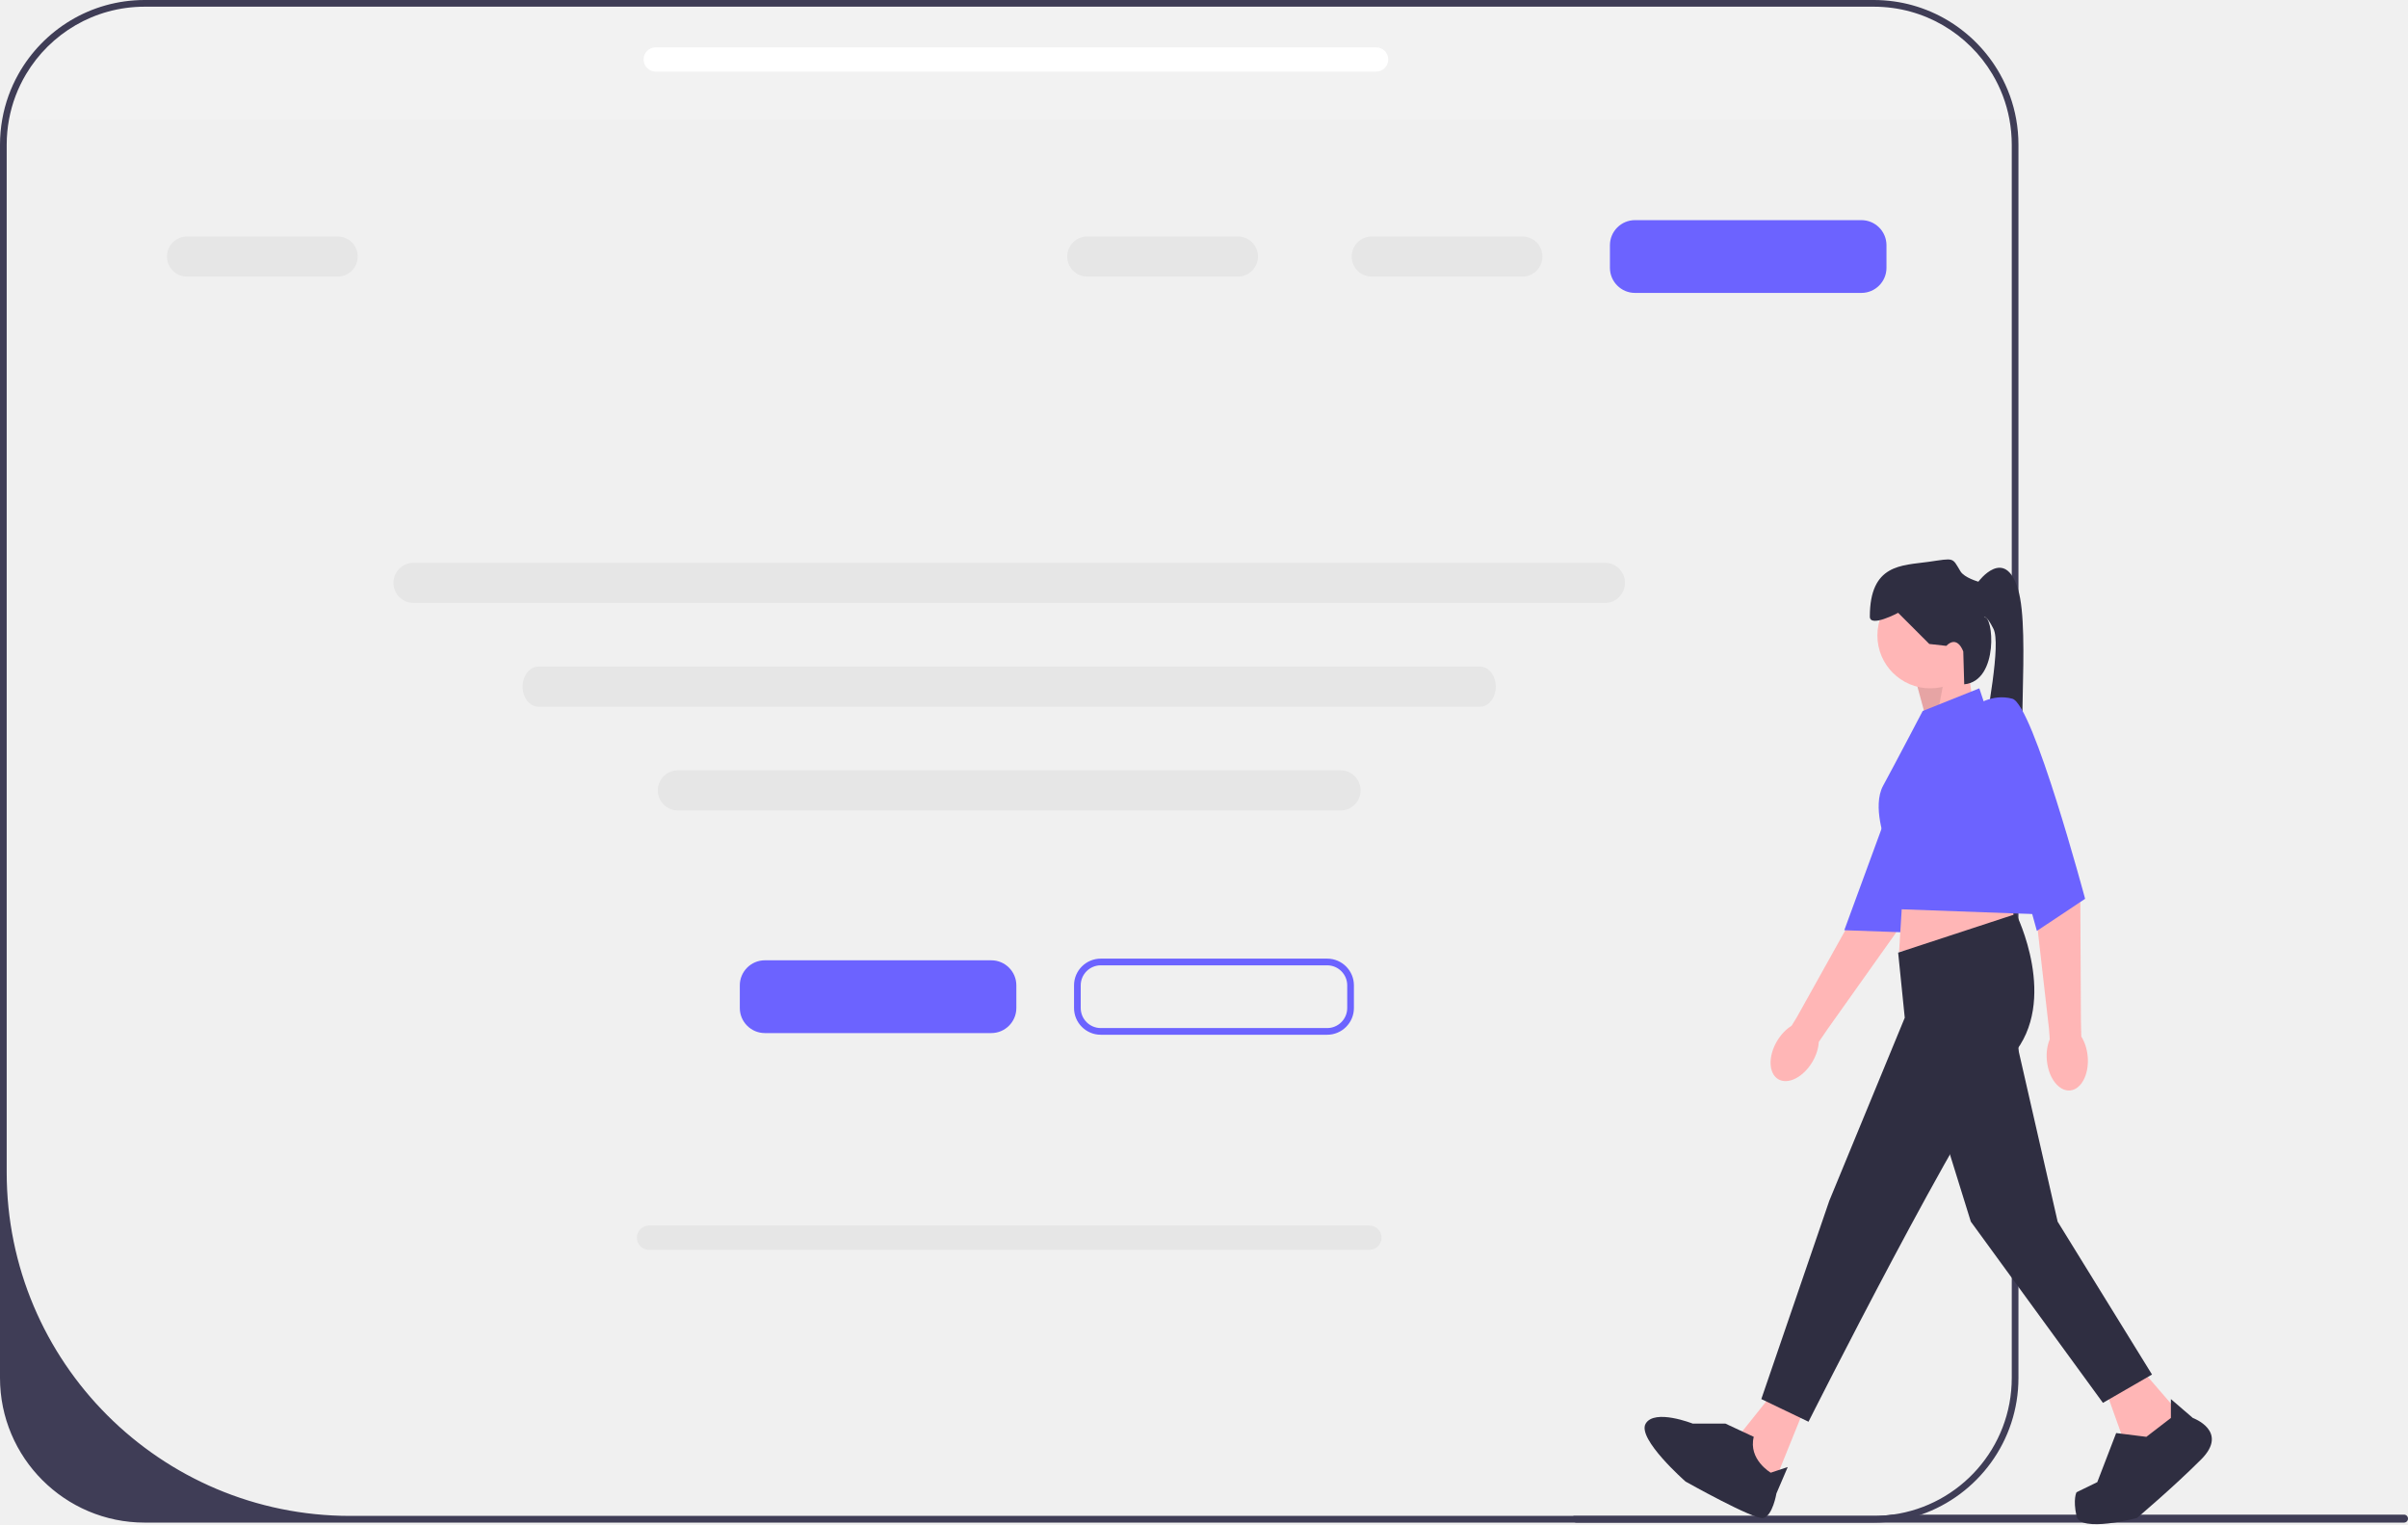
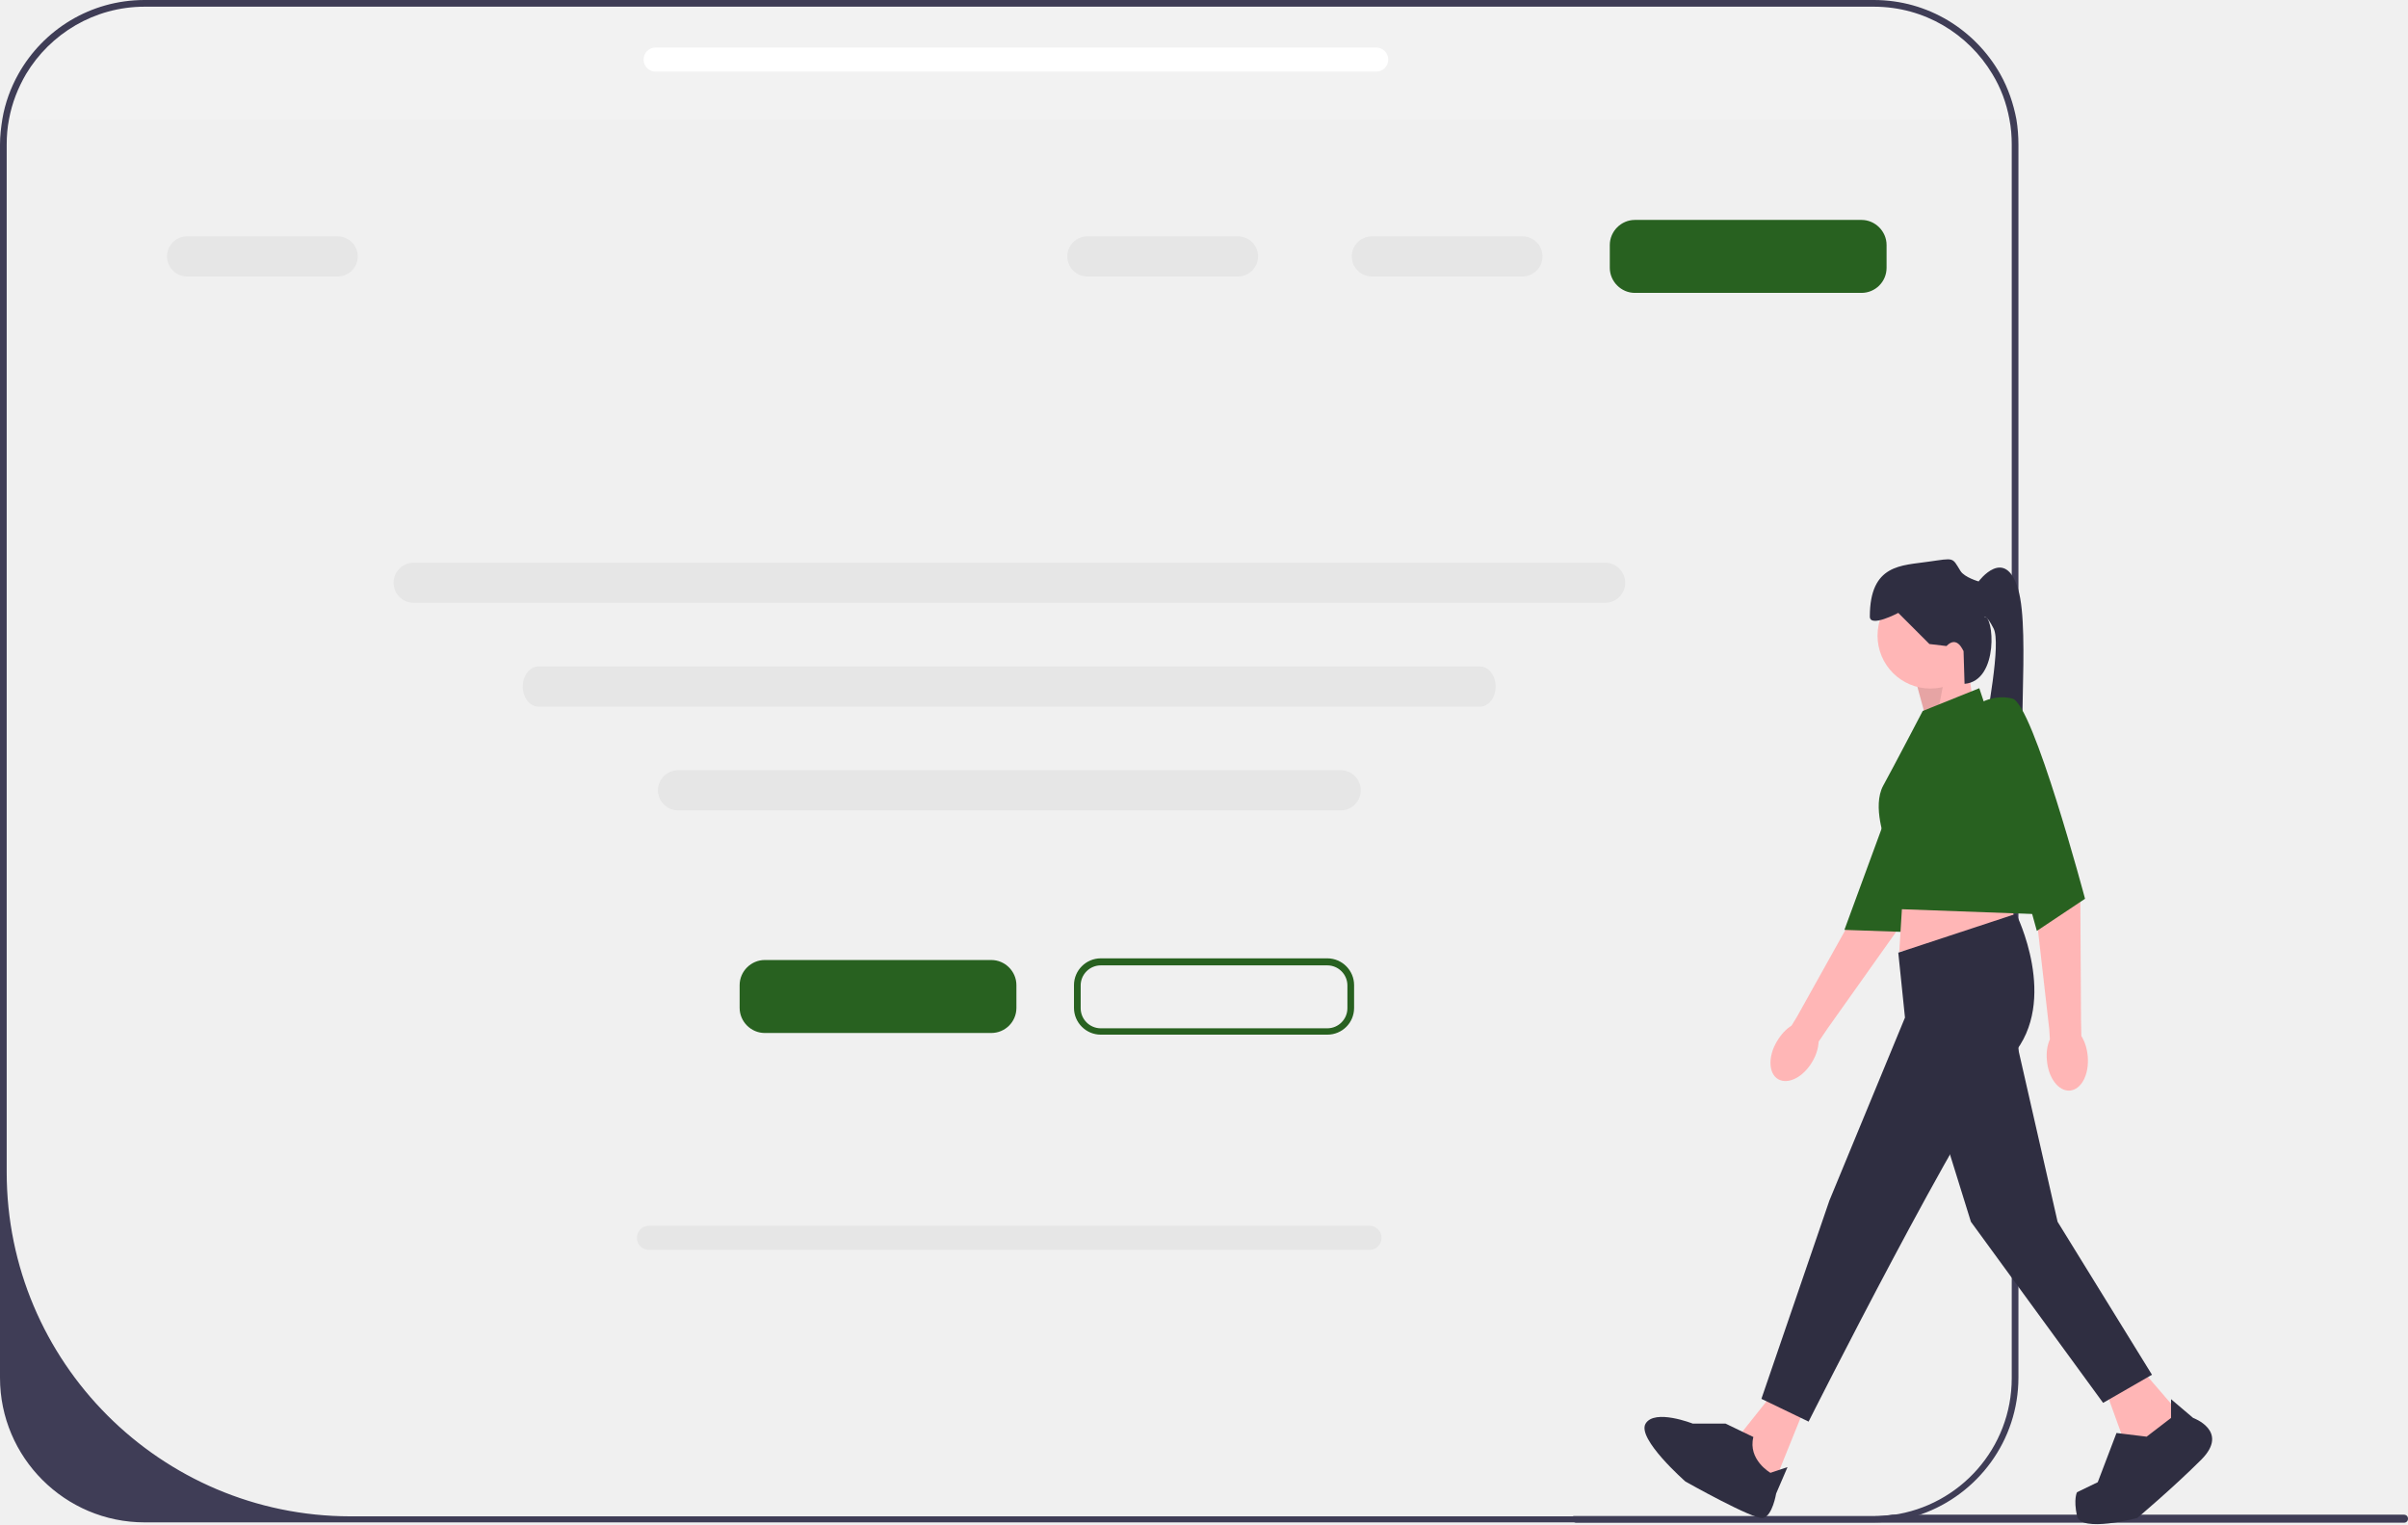
- <svg xmlns="http://www.w3.org/2000/svg" width="719.53" height="455.365" viewBox="0 0 719.53 455.365">
-   <path d="M602.46,35.65H.67c.85-4.82,2.51-9.38,4.83-13.51C12.91,8.94,27.04,0,43.23,0H559.9c16.18,0,30.32,8.94,37.72,22.14,2.32,4.13,3.99,8.69,4.84,13.51Z" fill="#f2f2f2" />
-   <path d="M719.53,453.7c0,.66-.53,1.19-1.19,1.19h-247.29c-.66,0-1.19-.53-1.19-1.19,0-.32,.12-.6,.32-.81h89.72c1.91,0,3.78-.13,5.62-.38h152.82c.66,0,1.19,.53,1.19,1.19Z" fill="#3f3d56" />
-   <path d="M442.218,211.14H160.905c-2.614,0-4.741-2.691-4.741-6s2.127-6,4.741-6H442.218c2.614,0,4.741,2.691,4.741,6s-2.127,6-4.741,6Z" fill="#e6e6e6" />
-   <path d="M602.46,35.65c-.85-4.82-2.52-9.38-4.84-13.51-7.4-13.2-21.54-22.14-37.72-22.14H43.23C27.04,0,12.91,8.94,5.5,22.14c-2.32,4.13-3.98,8.69-4.83,13.51-.44,2.46-.67,4.99-.67,7.58V411.66c0,23.84,19.39,43.23,43.23,43.23H559.9c4.94,0,9.7-.84,14.13-2.38,16.92-5.86,29.1-21.96,29.1-40.85V43.23c0-2.58-.23-5.12-.67-7.58Zm-1.33,376.01c0,20.86-15.5,38.11-35.61,40.85-1.84,.25-3.71,.38-5.62,.38H104.64c-56.69,0-102.64-45.96-102.64-102.65V43.23c0-2.59,.24-5.12,.7-7.58,.9-4.86,2.65-9.41,5.1-13.51C14.99,10.08,28.17,2,43.23,2H559.9c15.06,0,28.24,8.08,35.43,20.14,2.45,4.1,4.2,8.65,5.1,13.51,.46,2.46,.7,4.99,.7,7.58V411.66Z" fill="#3f3d56" />
+ <svg xmlns="http://www.w3.org/2000/svg" version="1.1" id="Layer_1" x="0px" y="0px" viewBox="0 0 719.5 455.4" style="enable-background:new 0 0 719.5 455.4;" xml:space="preserve">
+   <style type="text/css">
+ 	.st0{fill:#F2F2F2;}
+ 	.st1{fill:#3F3D56;}
+ 	.st2{fill:#E6E6E6;}
+ 	.st3{fill:#FFB6B6;}
+ 	.st4{opacity:0.1;enable-background:new    ;}
+ 	.st5{fill:#286120;}
+ 	.st6{fill:#2F2E41;}
+ 	.st7{fill:#FFFFFF;}
+ </style>
+   <path class="st0" d="M602.5,35.7H0.7c0.8-4.8,2.5-9.4,4.8-13.5C12.9,8.9,27,0,43.2,0h516.7c16.2,0,30.3,8.9,37.7,22.1  C599.9,26.3,601.6,30.8,602.5,35.7z" />
+   <path class="st1" d="M719.5,453.7c0,0.7-0.5,1.2-1.2,1.2H471c-0.7,0-1.2-0.5-1.2-1.2c0-0.3,0.1-0.6,0.3-0.8h89.7  c1.9,0,3.8-0.1,5.6-0.4h152.8C719,452.5,719.5,453,719.5,453.7z" />
+   <path class="st2" d="M442.2,211.1H160.9c-2.6,0-4.7-2.7-4.7-6s2.1-6,4.7-6h281.3c2.6,0,4.7,2.7,4.7,6S444.8,211.1,442.2,211.1z" />
+   <path class="st1" d="M602.5,35.7c-0.9-4.8-2.5-9.4-4.8-13.5C590.2,8.9,576.1,0,559.9,0H43.2C27,0,12.9,8.9,5.5,22.1  c-2.3,4.1-4,8.7-4.8,13.5c-0.4,2.5-0.7,5-0.7,7.6v368.4c0,23.8,19.4,43.2,43.2,43.2h516.7c4.9,0,9.7-0.8,14.1-2.4  c16.9-5.9,29.1-22,29.1-40.9V43.2C603.1,40.7,602.9,38.1,602.5,35.7z M601.1,411.7c0,20.9-15.5,38.1-35.6,40.9  c-1.8,0.2-3.7,0.4-5.6,0.4H104.6C48,452.9,2,406.9,2,350.2v-307c0-2.6,0.2-5.1,0.7-7.6c0.9-4.9,2.7-9.4,5.1-13.5  C15,10.1,28.2,2,43.2,2h516.7c15.1,0,28.2,8.1,35.4,20.1c2.5,4.1,4.2,8.6,5.1,13.5c0.5,2.5,0.7,5,0.7,7.6V411.7z" />
  <g>
-     <polygon points="575.926 216.08 572.542 203.672 587.77 198.032 589.462 209.312 575.926 216.08" fill="#ffb6b6" />
-     <polygon points="575.926 216.08 572.542 203.672 581.51 199.889 578.724 214.517 575.926 216.08" isolation="isolate" opacity=".1" />
+     <polygon class="st3" points="575.9,216.1 572.5,203.7 587.8,198 589.5,209.3  " />
+     <polygon class="st4" points="575.9,216.1 572.5,203.7 581.5,199.9 578.7,214.5  " />
    <g>
-       <path d="M531.349,322.417c-2.909-1.73-3.062-6.838-.343-11.409,1.19-2.001,2.734-3.567,4.337-4.55l1.597-2.609,20.202-36.216s8.843-34.156,12.443-38.286c3.6-4.13,8.806-3.157,8.806-3.157l4.617,4.101-16.479,48.377-20.336,28.638-2.725,3.985c-.099,1.878-.739,3.982-1.93,5.983-2.719,4.571-7.282,6.873-10.19,5.142v0Z" fill="#ffb6b6" />
-       <path d="M575.093,212.535s6.426-.248,10.48,4.743-17.185,61.249-17.185,61.249l-17.3-.612,24.005-65.379h0Z" fill="#6c63ff" />
+       <path class="st3" d="M531.3,322.4c-2.9-1.7-3.1-6.8-0.3-11.4c1.2-2,2.7-3.6,4.3-4.6l1.6-2.6l20.2-36.2c0,0,8.8-34.2,12.4-38.3    c3.6-4.1,8.8-3.2,8.8-3.2l4.6,4.1l-16.5,48.4l-20.3,28.6l-2.7,4c-0.1,1.9-0.7,4-1.9,6C538.8,321.8,534.3,324.1,531.3,322.4    L531.3,322.4z" />
+       <path class="st5" d="M575.1,212.5c0,0,6.4-0.2,10.5,4.7s-17.2,61.2-17.2,61.2l-17.3-0.6L575.1,212.5L575.1,212.5z" />
    </g>
-     <circle cx="576.772" cy="189.854" r="15.792" fill="#ffb6b6" />
-     <polygon points="539.831 419.114 529.115 445.621 522.912 439.417 520.656 427.573 529.679 416.294 539.831 419.114" fill="#ffb6b6" />
-     <polygon points="640.22 409.526 650.936 421.934 645.86 432.085 634.58 430.393 628.941 414.602 640.22 409.526" fill="#ffb6b6" />
-     <polygon points="568.876 261.48 567.466 284.322 602.433 278.118 600.177 264.018 568.876 261.48" fill="#ffb6b6" />
-     <path d="M567.184,284.604l35.249-11.562s12.972,25.943-1.128,42.299-60.91,109.413-60.91,109.413l-14.1-6.768,20.303-59.218,22.559-54.706-1.974-19.457h0Z" fill="#2f2e41" />
-     <polygon points="601.305 305.753 614.841 364.971 643.04 410.654 628.377 419.114 588.898 364.971 575.926 323.236 601.305 305.753" fill="#2f2e41" />
-     <path d="M515.58,425.318h-9.768s-11.397-4.512-14.069,0,11.918,17.308,11.918,17.308c0,0,20.378,11.455,23.198,10.891s3.948-7.332,3.948-7.332l3.384-7.896-5.076,1.692s-6.768-3.948-5.076-10.716l-8.46-3.948h0Z" fill="#2f2e41" />
-     <path d="M648.68,423.626v-5.64l6.557,5.64s10.927,3.948,2.467,12.408c-8.46,8.46-19.175,17.483-19.175,17.483,0,0-16.919,4.512-18.047-.564s0-7.13,0-7.13l6.204-3.022,5.64-14.664,9.024,1.128,7.332-5.64,0-0Z" fill="#2f2e41" />
-     <path d="M581.566,192.956l-5.076-.564-9.306-9.306s-8.46,4.512-8.46,1.128c0-15.792,9.588-15.228,17.484-16.356,7.896-1.128,7.05-1.41,9.588,2.82,1.161,1.934,5.358,3.102,5.358,3.102,0,0,7.896-10.716,11.844,2.256,3.948,12.972-1.128,53.014,2.82,56.398,3.948,3.384-16.21,6.763-14.027-6.488s6.131-33.555,3.875-38.066c-2.256-4.512-2.82-3.384-2.82-3.384,2.796-1.141,4.622,18.964-5.919,19.949l-.285-9.797s-1.692-5.076-5.076-1.692l0-0Z" fill="#2f2e41" />
-     <path d="M574.516,212.414l16.919-6.768,22.559,67.678-46.416-1.691-4.179-20.2s-4.08-10.513-.697-16.717,11.813-22.303,11.813-22.303l0-0Z" fill="#6c63ff" />
+     <circle class="st3" cx="576.8" cy="189.9" r="15.8" />
+     <polygon class="st3" points="539.8,419.1 529.1,445.6 522.9,439.4 520.7,427.6 529.7,416.3  " />
+     <polygon class="st3" points="640.2,409.5 650.9,421.9 645.9,432.1 634.6,430.4 628.9,414.6  " />
+     <polygon class="st3" points="568.9,261.5 567.5,284.3 602.4,278.1 600.2,264  " />
+     <path class="st6" d="M567.2,284.6l35.2-11.6c0,0,13,25.9-1.1,42.3s-60.9,109.4-60.9,109.4l-14.1-6.8l20.3-59.2l22.6-54.7   L567.2,284.6L567.2,284.6z" />
+     <polygon class="st6" points="601.3,305.8 614.8,365 643,410.7 628.4,419.1 588.9,365 575.9,323.2  " />
+     <path class="st6" d="M515.6,425.3h-9.8c0,0-11.4-4.5-14.1,0s11.9,17.3,11.9,17.3s20.4,11.5,23.2,10.9s3.9-7.3,3.9-7.3l3.4-7.9   l-5.1,1.7c0,0-6.8-3.9-5.1-10.7L515.6,425.3L515.6,425.3z" />
+     <path class="st6" d="M648.7,423.6V418l6.6,5.6c0,0,10.9,3.9,2.5,12.4c-8.5,8.5-19.2,17.5-19.2,17.5s-16.9,4.5-18-0.6s0-7.1,0-7.1   l6.2-3l5.6-14.7l9,1.1L648.7,423.6L648.7,423.6z" />
+     <path class="st6" d="M581.6,193l-5.1-0.6l-9.3-9.3c0,0-8.5,4.5-8.5,1.1c0-15.8,9.6-15.2,17.5-16.4c7.9-1.1,7-1.4,9.6,2.8   c1.2,1.9,5.4,3.1,5.4,3.1s7.9-10.7,11.8,2.3c3.9,13-1.1,53,2.8,56.4c3.9,3.4-16.2,6.8-14-6.5s6.1-33.6,3.9-38.1   c-2.3-4.5-2.8-3.4-2.8-3.4c2.8-1.1,4.6,19-5.9,19.9l-0.3-9.8C586.6,194.6,584.9,189.6,581.6,193L581.6,193z" />
+     <path class="st5" d="M574.5,212.4l16.9-6.8l22.6,67.7l-46.4-1.7l-4.2-20.2c0,0-4.1-10.5-0.7-16.7S574.5,212.4,574.5,212.4   L574.5,212.4z" />
    <g>
-       <path d="M618.543,325.783c-3.372,.29-6.474-3.771-6.93-9.07-.199-2.32,.142-4.492,.871-6.225l-.224-3.051-4.699-41.202s-8.748-33.703-8.231-39.157c.518-5.454,1.335-6.902,1.335-6.902l6.142,.64,14.814,48.913,.173,35.123,.109,4.827c1.014,1.584,1.721,3.666,1.92,5.986,.455,5.299-1.909,9.829-5.281,10.119v0Z" fill="#ffb6b6" />
-       <path d="M590.026,211.004s5.076-3.948,11.28-2.256,21.744,59.782,21.744,59.782l-14.413,9.588-18.611-67.114Z" fill="#6c63ff" />
+       <path class="st3" d="M618.5,325.8c-3.4,0.3-6.5-3.8-6.9-9.1c-0.2-2.3,0.1-4.5,0.9-6.2l-0.2-3.1l-4.7-41.2c0,0-8.7-33.7-8.2-39.2    c0.5-5.5,1.3-6.9,1.3-6.9l6.1,0.6l14.8,48.9l0.2,35.1l0.1,4.8c1,1.6,1.7,3.7,1.9,6C624.3,321,621.9,325.5,618.5,325.8L618.5,325.8    z" />
+       <path class="st5" d="M590,211c0,0,5.1-3.9,11.3-2.3s21.7,59.8,21.7,59.8l-14.4,9.6L590,211z" />
    </g>
  </g>
-   <path d="M296.205,308.64h-67.656c-4.129,0-7.488-3.359-7.488-7.488v-6.767c0-4.129,3.359-7.487,7.488-7.487h67.656c4.129,0,7.488,3.358,7.488,7.487v6.767c0,4.129-3.359,7.488-7.488,7.488Z" fill="#6c63ff" />
-   <path d="M556.205,87.511h-67.656c-4.129,0-7.488-3.359-7.488-7.488v-6.767c0-4.129,3.359-7.487,7.488-7.487h67.656c4.129,0,7.488,3.358,7.488,7.487v6.767c0,4.129-3.359,7.488-7.488,7.488Z" fill="#6c63ff" />
-   <path d="M396.573,309.14h-67.656c-4.405,0-7.988-3.584-7.988-7.988v-6.767c0-4.404,3.583-7.987,7.988-7.987h67.656c4.405,0,7.988,3.583,7.988,7.987v6.767c0,4.404-3.583,7.988-7.988,7.988Zm-67.656-20.742c-3.302,0-5.988,2.686-5.988,5.987v6.767c0,3.302,2.687,5.988,5.988,5.988h67.656c3.302,0,5.988-2.687,5.988-5.988v-6.767c0-3.302-2.687-5.987-5.988-5.987h-67.656Z" fill="#6c63ff" />
-   <path d="M479.561,180.14H123.561c-3.309,0-6-2.691-6-6s2.691-6,6-6H479.561c3.309,0,6,2.691,6,6s-2.691,6-6,6Z" fill="#e6e6e6" />
-   <path d="M100.89,82.64H55.89c-3.309,0-6-2.691-6-6s2.691-6,6-6h45c3.309,0,6,2.691,6,6s-2.691,6-6,6Z" fill="#e6e6e6" />
-   <path d="M369.89,82.64h-45c-3.309,0-6-2.691-6-6s2.691-6,6-6h45c3.309,0,6,2.691,6,6s-2.691,6-6,6Z" fill="#e6e6e6" />
-   <path d="M454.89,82.64h-45c-3.309,0-6-2.691-6-6s2.691-6,6-6h45c3.309,0,6,2.691,6,6s-2.691,6-6,6Z" fill="#e6e6e6" />
-   <path d="M400.561,242.14H202.561c-3.309,0-6-2.691-6-6s2.691-6,6-6h198c3.309,0,6,2.691,6,6s-2.691,6-6,6Z" fill="#e6e6e6" />
-   <path d="M409.189,373.396H193.934c-2.001,0-3.628-1.627-3.628-3.628s1.627-3.628,3.628-3.628h215.256c2.001,0,3.628,1.627,3.628,3.628s-1.627,3.628-3.628,3.628h-0Z" fill="#e6e6e6" />
-   <path d="M411.193,21.396H195.937c-2.001,0-3.628-1.627-3.628-3.628s1.627-3.628,3.628-3.628h215.256c2.001,0,3.628,1.627,3.628,3.628s-1.627,3.628-3.628,3.628h-0Z" fill="#fff" />
+   <path class="st5" d="M296.2,308.6h-67.7c-4.1,0-7.5-3.4-7.5-7.5v-6.8c0-4.1,3.4-7.5,7.5-7.5h67.7c4.1,0,7.5,3.4,7.5,7.5v6.8  C303.7,305.3,300.3,308.6,296.2,308.6z" />
+   <path class="st5" d="M556.2,87.5h-67.7c-4.1,0-7.5-3.4-7.5-7.5v-6.8c0-4.1,3.4-7.5,7.5-7.5h67.7c4.1,0,7.5,3.4,7.5,7.5V80  C563.7,84.2,560.3,87.5,556.2,87.5z" />
+   <path class="st5" d="M396.6,309.1h-67.7c-4.4,0-8-3.6-8-8v-6.8c0-4.4,3.6-8,8-8h67.7c4.4,0,8,3.6,8,8v6.8  C404.6,305.6,401,309.1,396.6,309.1z M328.9,288.4c-3.3,0-6,2.7-6,6v6.8c0,3.3,2.7,6,6,6h67.7c3.3,0,6-2.7,6-6v-6.8c0-3.3-2.7-6-6-6  H328.9z" />
+   <path class="st2" d="M479.6,180.1h-356c-3.3,0-6-2.7-6-6s2.7-6,6-6h356c3.3,0,6,2.7,6,6S482.9,180.1,479.6,180.1z" />
+   <path class="st2" d="M100.9,82.6h-45c-3.3,0-6-2.7-6-6s2.7-6,6-6h45c3.3,0,6,2.7,6,6S104.2,82.6,100.9,82.6z" />
+   <path class="st2" d="M369.9,82.6h-45c-3.3,0-6-2.7-6-6s2.7-6,6-6h45c3.3,0,6,2.7,6,6S373.2,82.6,369.9,82.6z" />
+   <path class="st2" d="M454.9,82.6h-45c-3.3,0-6-2.7-6-6s2.7-6,6-6h45c3.3,0,6,2.7,6,6S458.2,82.6,454.9,82.6z" />
+   <path class="st2" d="M400.6,242.1h-198c-3.3,0-6-2.7-6-6s2.7-6,6-6h198c3.3,0,6,2.7,6,6S403.9,242.1,400.6,242.1z" />
+   <path class="st2" d="M409.2,373.4H193.9c-2,0-3.6-1.6-3.6-3.6s1.6-3.6,3.6-3.6h215.3c2,0,3.6,1.6,3.6,3.6S411.2,373.4,409.2,373.4  L409.2,373.4z" />
+   <path class="st7" d="M411.2,21.4H195.9c-2,0-3.6-1.6-3.6-3.6s1.6-3.6,3.6-3.6h215.3c2,0,3.6,1.6,3.6,3.6S413.2,21.4,411.2,21.4  L411.2,21.4z" />
</svg>
